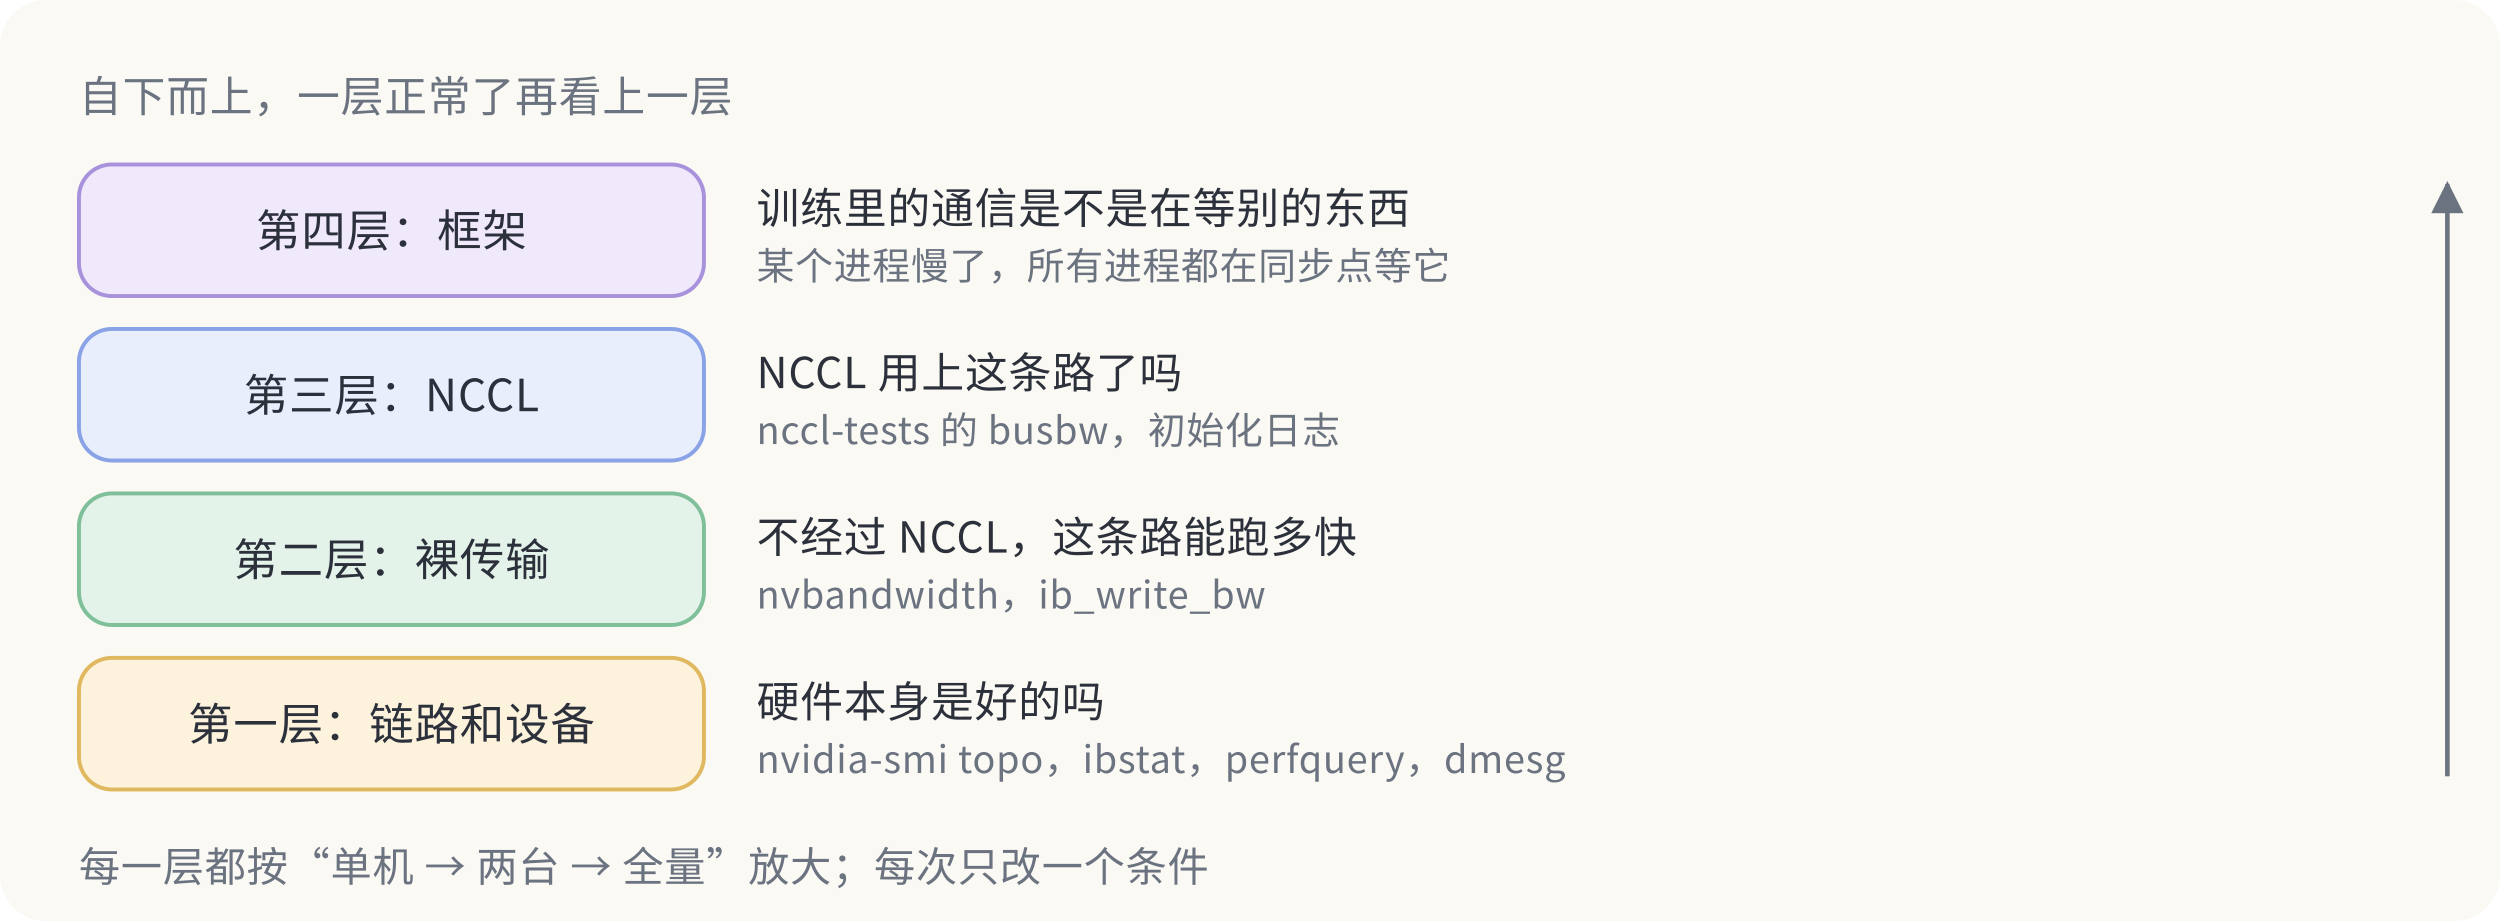
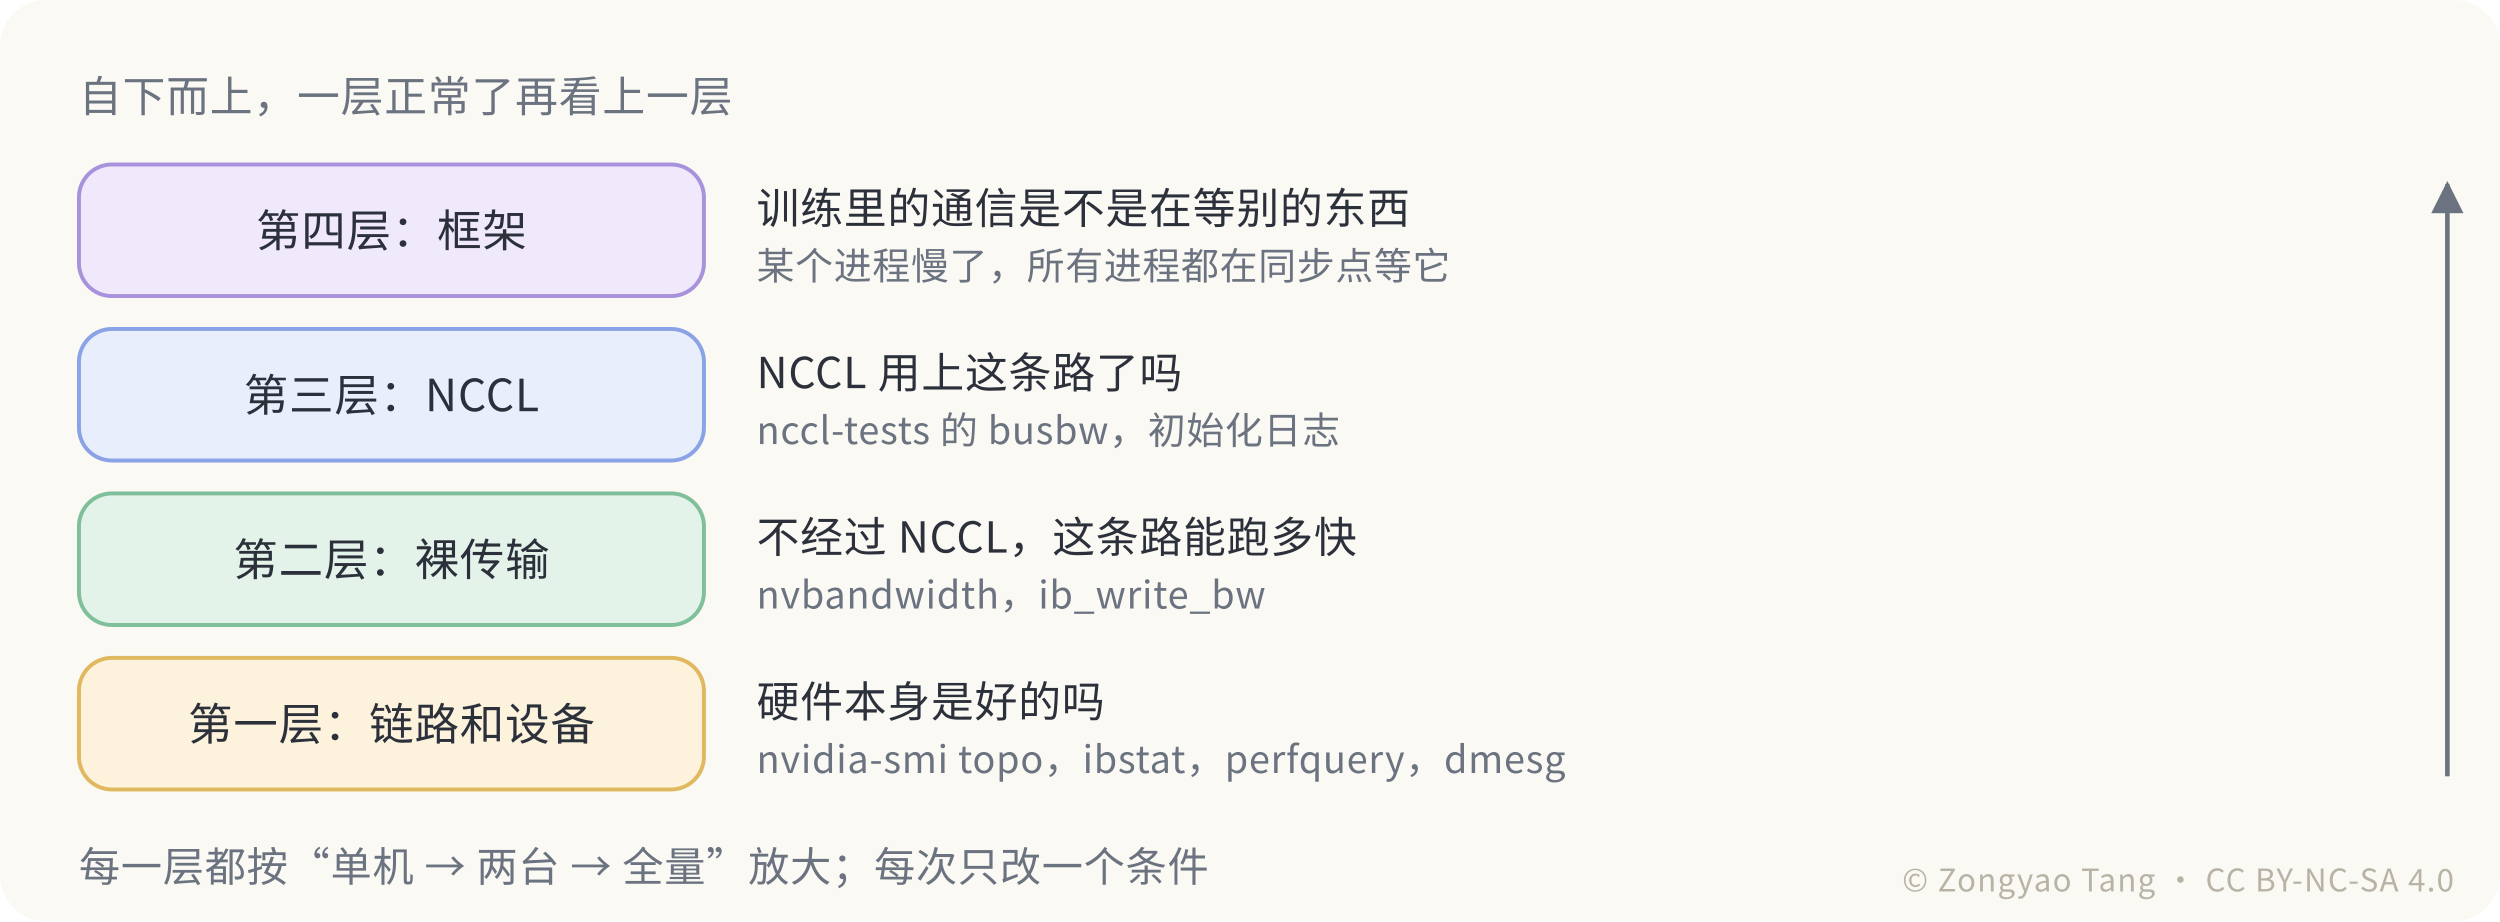
<svg xmlns="http://www.w3.org/2000/svg" viewBox="0 0 760 280" width="760" height="280" font-family="'PingFang SC','Noto Sans CJK SC','Source Han Sans SC','Hiragino Sans GB','Microsoft YaHei',sans-serif" role="img" aria-label="通信问题的分层排查">
  <defs>
    <marker id="tip" viewBox="0 0 10 10" refX="9" refY="5" markerWidth="7" markerHeight="7" orient="auto-start-reverse">
      <path d="M0 0 L10 5 L0 10 z" fill="#6b7280" />
    </marker>
  </defs>
  <rect width="760" height="280" rx="14" fill="#fbf9f4" />
  <text x="24" y="34" font-size="13" fill="#6b7280" font-weight="400" text-anchor="start" letter-spacing=".02em">自下而上，一层正常了再看上一层</text>
  <rect x="24" y="50" width="190" height="40" rx="10" fill="#efe9fb" stroke="#a892dc" stroke-width="1.2" />
  <text x="119.0" y="75.0" font-size="13.5" fill="#2b303b" font-weight="500" text-anchor="middle" letter-spacing=".02em">第四层：框架</text>
  <text x="230" y="68" font-size="13" fill="#2b303b" font-weight="400" text-anchor="start" letter-spacing=".02em">训练里的通信是不是在等别的东西</text>
  <text x="230" y="85" font-size="11.5" fill="#6b7280" font-weight="400" text-anchor="start" letter-spacing=".02em">某个进程慢了，所有进程都在同步点等它</text>
  <rect x="24" y="100" width="190" height="40" rx="10" fill="#e8eefc" stroke="#8aa2e6" stroke-width="1.2" />
  <text x="119.0" y="125.0" font-size="13.5" fill="#2b303b" font-weight="500" text-anchor="middle" letter-spacing=".02em">第三层：NCCL</text>
  <text x="230" y="118" font-size="13" fill="#2b303b" font-weight="400" text-anchor="start" letter-spacing=".02em">NCCL 用上这条路了吗</text>
  <text x="230" y="135" font-size="11.5" fill="#6b7280" font-weight="400" text-anchor="start" letter-spacing=".02em">nccl-tests 的 busbw，初始化日志</text>
  <rect x="24" y="150" width="190" height="40" rx="10" fill="#e4f3ea" stroke="#7fbf99" stroke-width="1.2" />
  <text x="119.0" y="175.0" font-size="13.5" fill="#2b303b" font-weight="500" text-anchor="middle" letter-spacing=".02em">第二层：裸传输</text>
  <text x="230" y="168" font-size="13" fill="#2b303b" font-weight="400" text-anchor="start" letter-spacing=".02em">不经过 NCCL，这条路能跑多快</text>
  <text x="230" y="185" font-size="11.5" fill="#6b7280" font-weight="400" text-anchor="start" letter-spacing=".02em">nvbandwidth，ib_write_bw</text>
  <rect x="24" y="200" width="190" height="40" rx="10" fill="#fdf3dc" stroke="#e0b860" stroke-width="1.2" />
  <text x="119.0" y="225.0" font-size="13.5" fill="#2b303b" font-weight="500" text-anchor="middle" letter-spacing=".02em">第一层：链路和设备</text>
  <text x="230" y="218" font-size="13" fill="#2b303b" font-weight="400" text-anchor="start" letter-spacing=".02em">硬件本身是好的吗</text>
  <text x="230" y="235" font-size="11.5" fill="#6b7280" font-weight="400" text-anchor="start" letter-spacing=".02em">nvidia-smi topo，ibstat，perfquery，dmesg</text>
  <line x1="744" y1="236" x2="744" y2="56" stroke="#6b7280" stroke-width="1.4" marker-end="url(#tip)" />
  <text x="24" y="268" font-size="12.5" fill="#6b7280" font-weight="400" text-anchor="start" letter-spacing=".02em">每一层都按“单机 → 两台 → 全量”放大；每次只改一个条件</text>
+   <text x="746" y="271" font-size="9.5" fill="#b9b3a6" text-anchor="end" letter-spacing=".04em">© Zongyao Tang · CC BY-NC-SA 4.0</text>
</svg>
